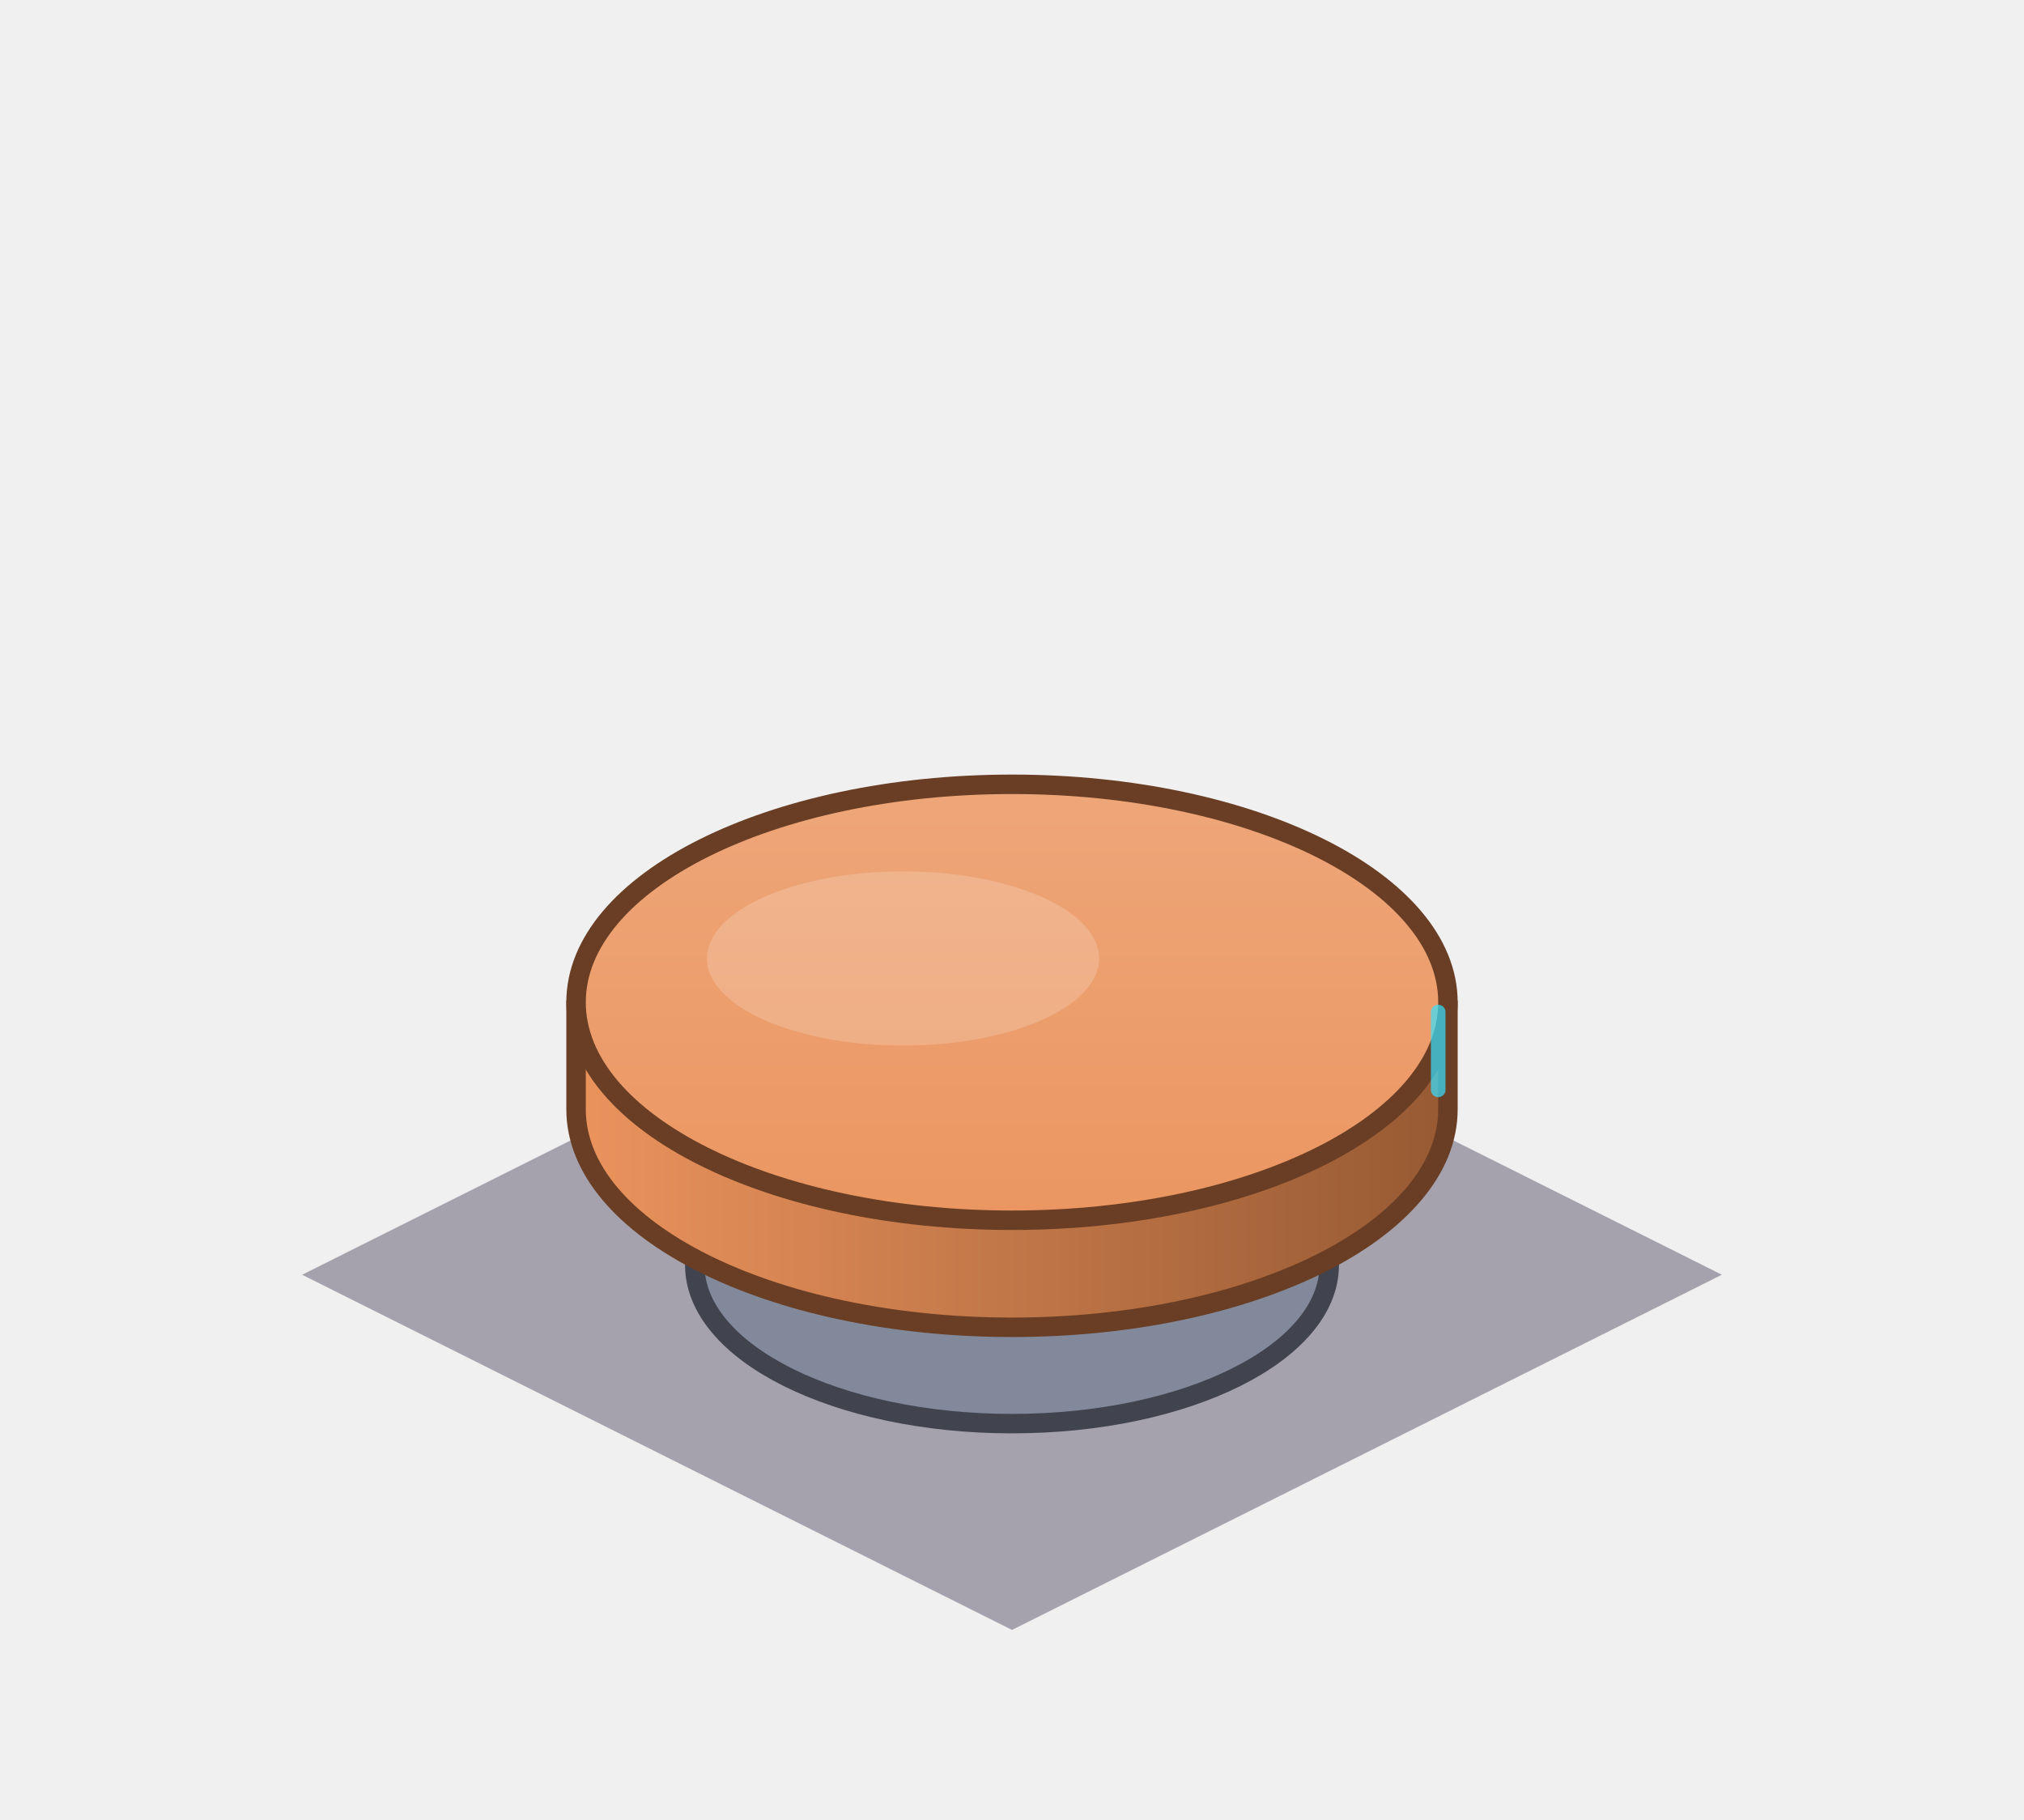
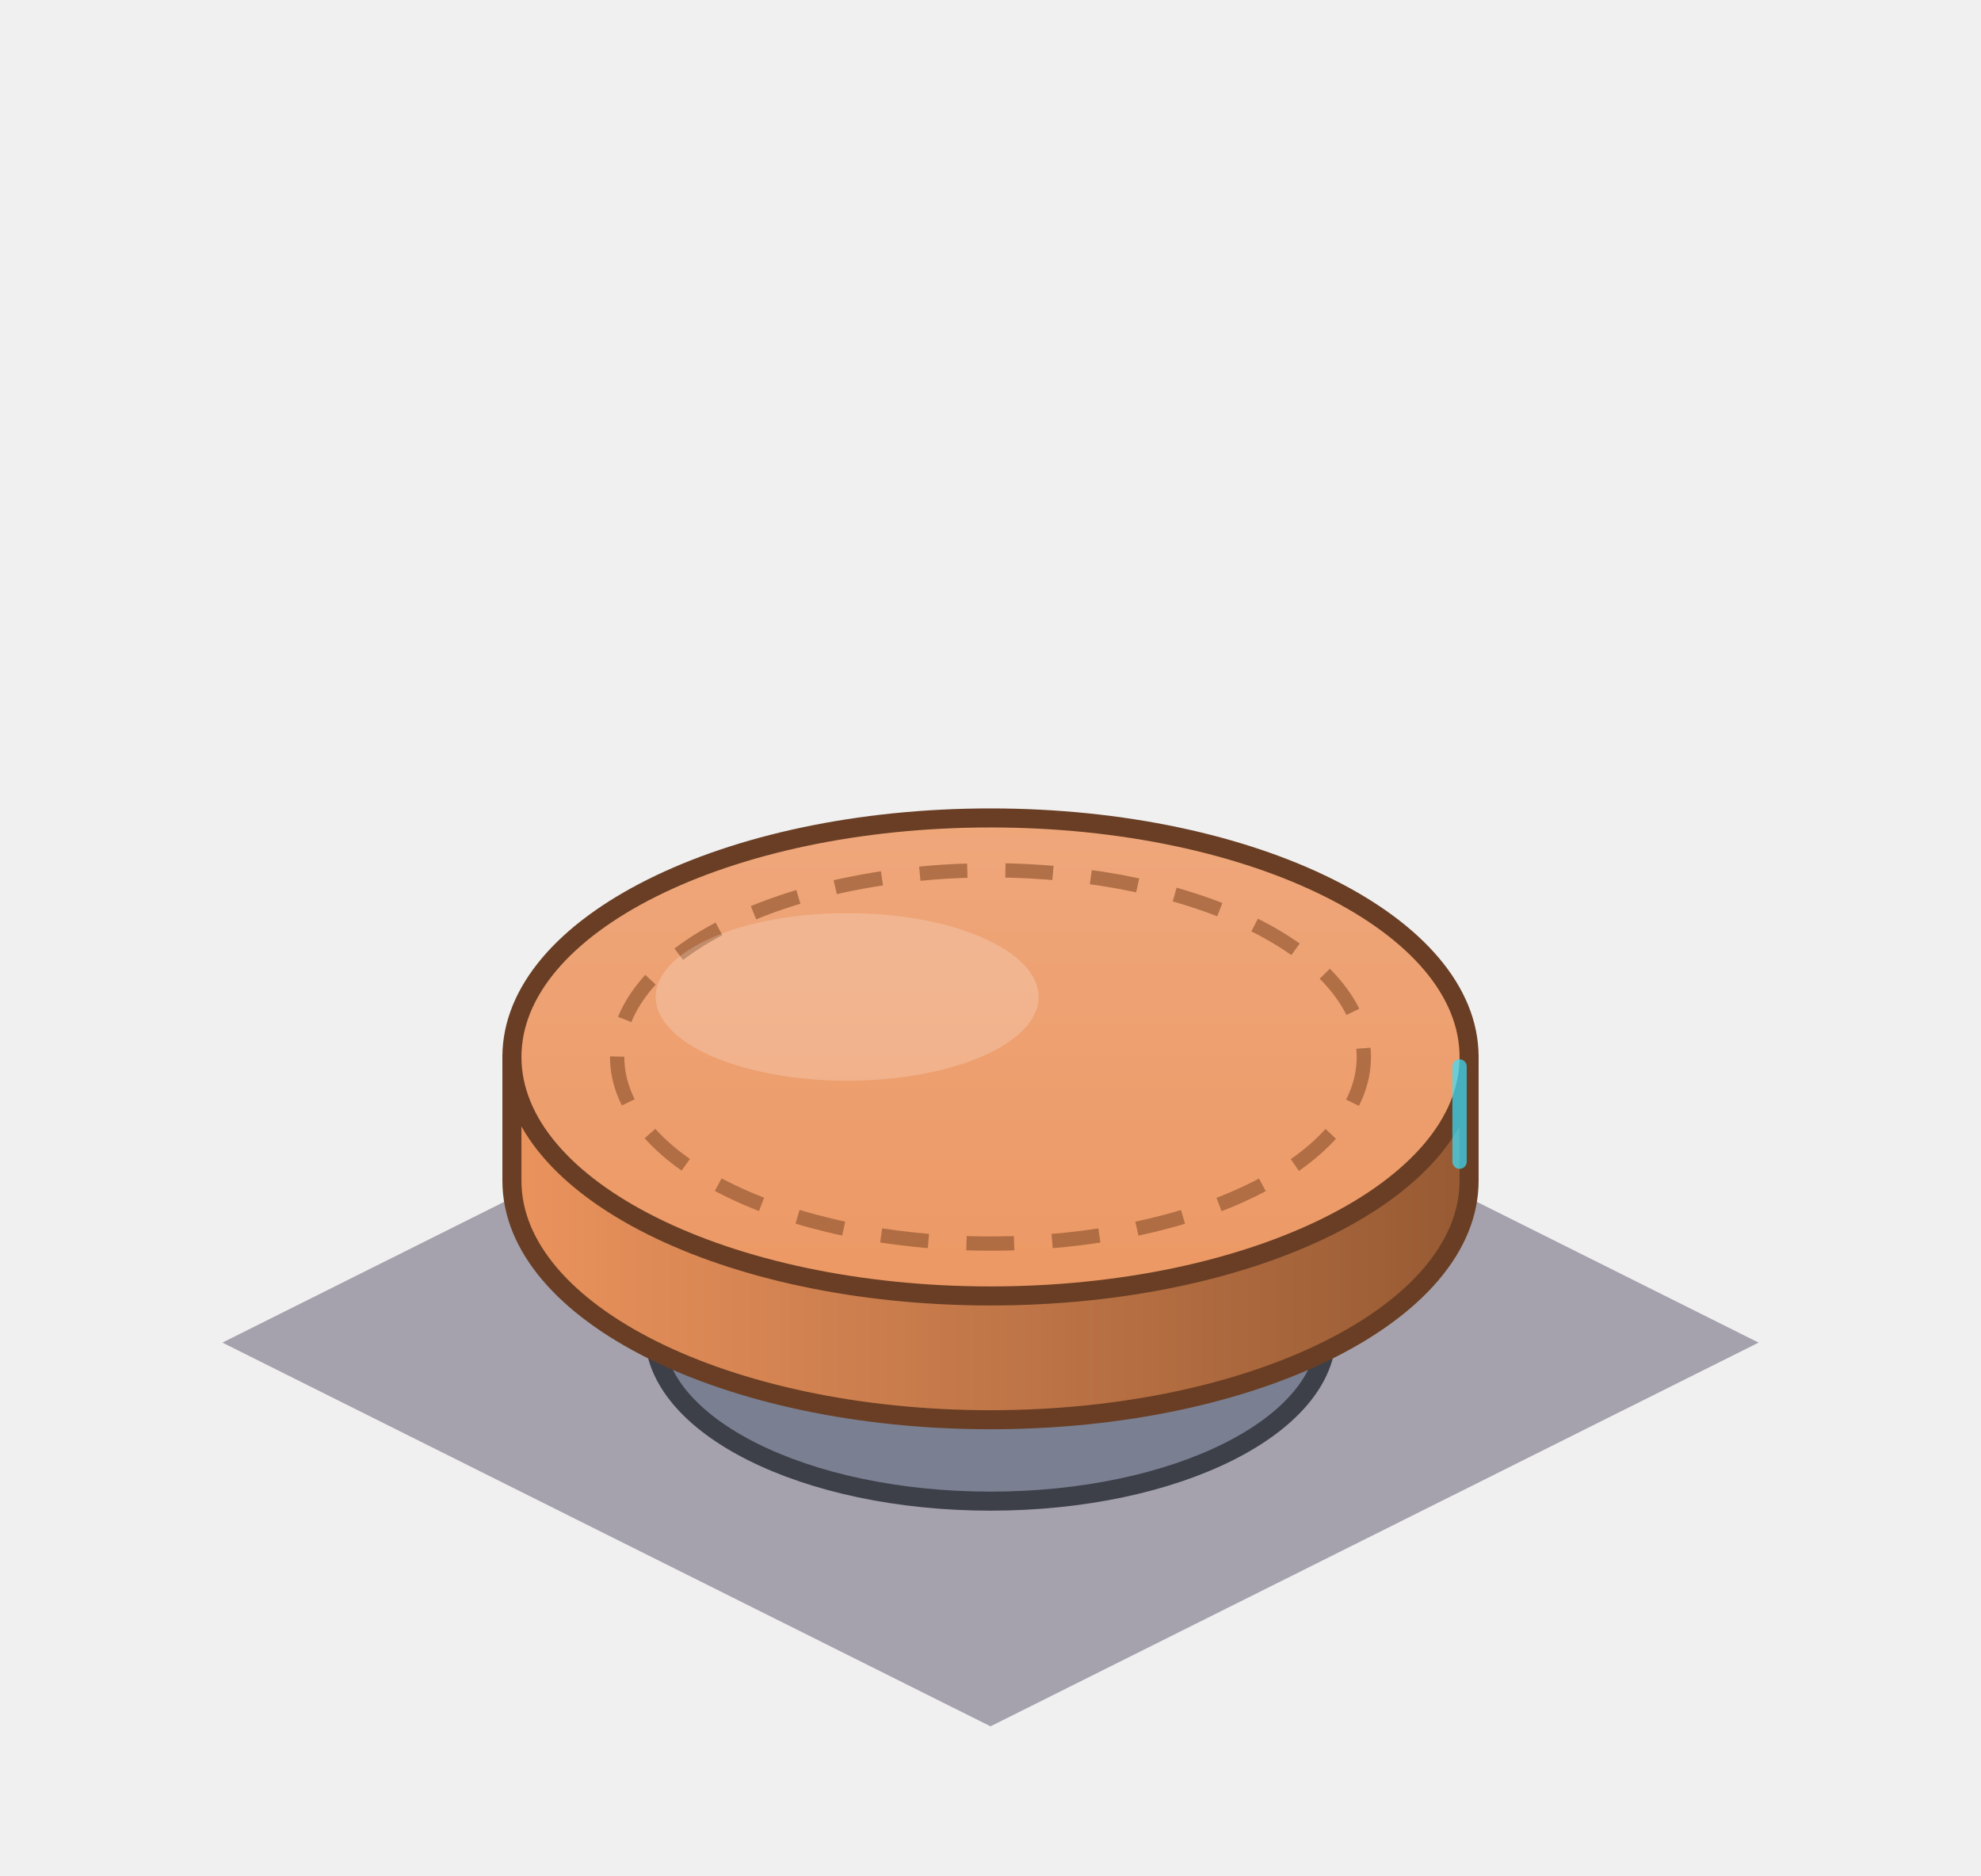
- <svg xmlns="http://www.w3.org/2000/svg" width="416" height="374" viewBox="0 0 416 374">
+ <svg xmlns="http://www.w3.org/2000/svg" width="416" height="394" viewBox="0 0 416 394">
  <defs>
    <linearGradient id="seat_g1" x1="0" y1="0" x2="1" y2="0">
      <stop offset="0" stop-color="#aab2c7" />
      <stop offset="1" stop-color="#6a6f7e" />
    </linearGradient>
    <linearGradient id="seat_g2" x1="0" y1="0" x2="0" y2="1">
      <stop offset="0" stop-color="#c0c6d5" />
      <stop offset="1" stop-color="#b5bcce" />
    </linearGradient>
    <linearGradient id="seat_g3" x1="0" y1="0" x2="1" y2="0">
      <stop offset="0" stop-color="#eb935d" />
      <stop offset="1" stop-color="#975a33" />
    </linearGradient>
    <linearGradient id="seat_g4" x1="0" y1="0" x2="0" y2="1">
-       <stop offset="0" stop-color="#eea679" />
-       <stop offset="1" stop-color="#eb9661" />
+       <stop offset="0" stop-color="#efa77b" />
+       <stop offset="1" stop-color="#ec9864" />
    </linearGradient>
  </defs>
  <g id="shadow">
-     <polygon points="208.0,189.0 353.9,262.0 208.0,335.0 62.1,262.0" fill="#1a1230" opacity="0.35" />
+     <polygon points="208.0,201.4 369.3,282.0 208.0,362.6 46.7,282.0" fill="#1a1230" opacity="0.35" />
  </g>
  <g id="stool">
-     <path d="M 189.0 222.0 L 189.0 262.0 A 19.0 9.5 0 0 0 227.0 262.0 L 227.0 222.0 Z" fill="url(#seat_g1)" stroke="#494d57" stroke-width="4" stroke-linejoin="round" />
-     <ellipse cx="208.0" cy="222.0" rx="19.0" ry="9.5" fill="url(#seat_g2)" stroke="#494d57" stroke-width="4" opacity="1.00" />
-     <ellipse cx="208.0" cy="260.0" rx="65.2" ry="32.6" fill="#82899b" stroke="#41444e" stroke-width="4" opacity="1.00" />
-     <path d="M 118.4 206.0 L 118.4 228.0 A 89.6 44.8 0 0 0 297.6 228.0 L 297.6 206.0 Z" fill="url(#seat_g3)" stroke="#693e24" stroke-width="4" stroke-linejoin="round" />
-     <ellipse cx="208.0" cy="206.0" rx="89.6" ry="44.8" fill="url(#seat_g4)" stroke="#693e24" stroke-width="4" opacity="1.00" />
-     <line x1="295.6" y1="224.0" x2="295.6" y2="208.0" stroke="#38e1ff" stroke-width="3" stroke-opacity="0.7" stroke-linecap="round" />
-     <ellipse cx="185.6" cy="197.0" rx="40.3" ry="17.9" fill="#ffffff" opacity="0.18" />
+     <ellipse cx="208.0" cy="280.0" rx="70.6" ry="35.3" fill="#7a8092" stroke="#3d4049" stroke-width="4" opacity="1.00" />
+     <path d="M 191.7 246.0 L 191.7 282.0 A 16.3 8.1 0 0 0 224.3 282.0 L 224.3 246.0 Z" fill="url(#seat_g1)" stroke="#494d57" stroke-width="4" stroke-linejoin="round" />
+     <ellipse cx="208.0" cy="246.0" rx="16.3" ry="8.1" fill="url(#seat_g2)" stroke="#494d57" stroke-width="4" opacity="1.00" />
+     <ellipse cx="208.0" cy="266.0" rx="54.3" ry="27.2" fill="none" stroke="#6a6f7e" stroke-width="6" />
+     <path d="M 107.5 222.0 L 107.5 248.0 A 100.5 50.2 0 0 0 308.5 248.0 L 308.5 222.0 Z" fill="url(#seat_g3)" stroke="#693e24" stroke-width="4" stroke-linejoin="round" />
+     <ellipse cx="208.0" cy="222.0" rx="100.5" ry="50.2" fill="url(#seat_g4)" stroke="#693e24" stroke-width="4" opacity="1.00" />
+     <line x1="306.5" y1="244.0" x2="306.5" y2="224.0" stroke="#38e1ff" stroke-width="3" stroke-opacity="0.7" stroke-linecap="round" />
+     <ellipse cx="208.0" cy="222.0" rx="78.4" ry="39.2" fill="none" stroke="#975a33" stroke-width="3" stroke-dasharray="10 8" opacity="0.7" />
+     <ellipse cx="177.9" cy="209.4" rx="40.2" ry="17.6" fill="#ffffff" opacity="0.2" />
  </g>
</svg>
